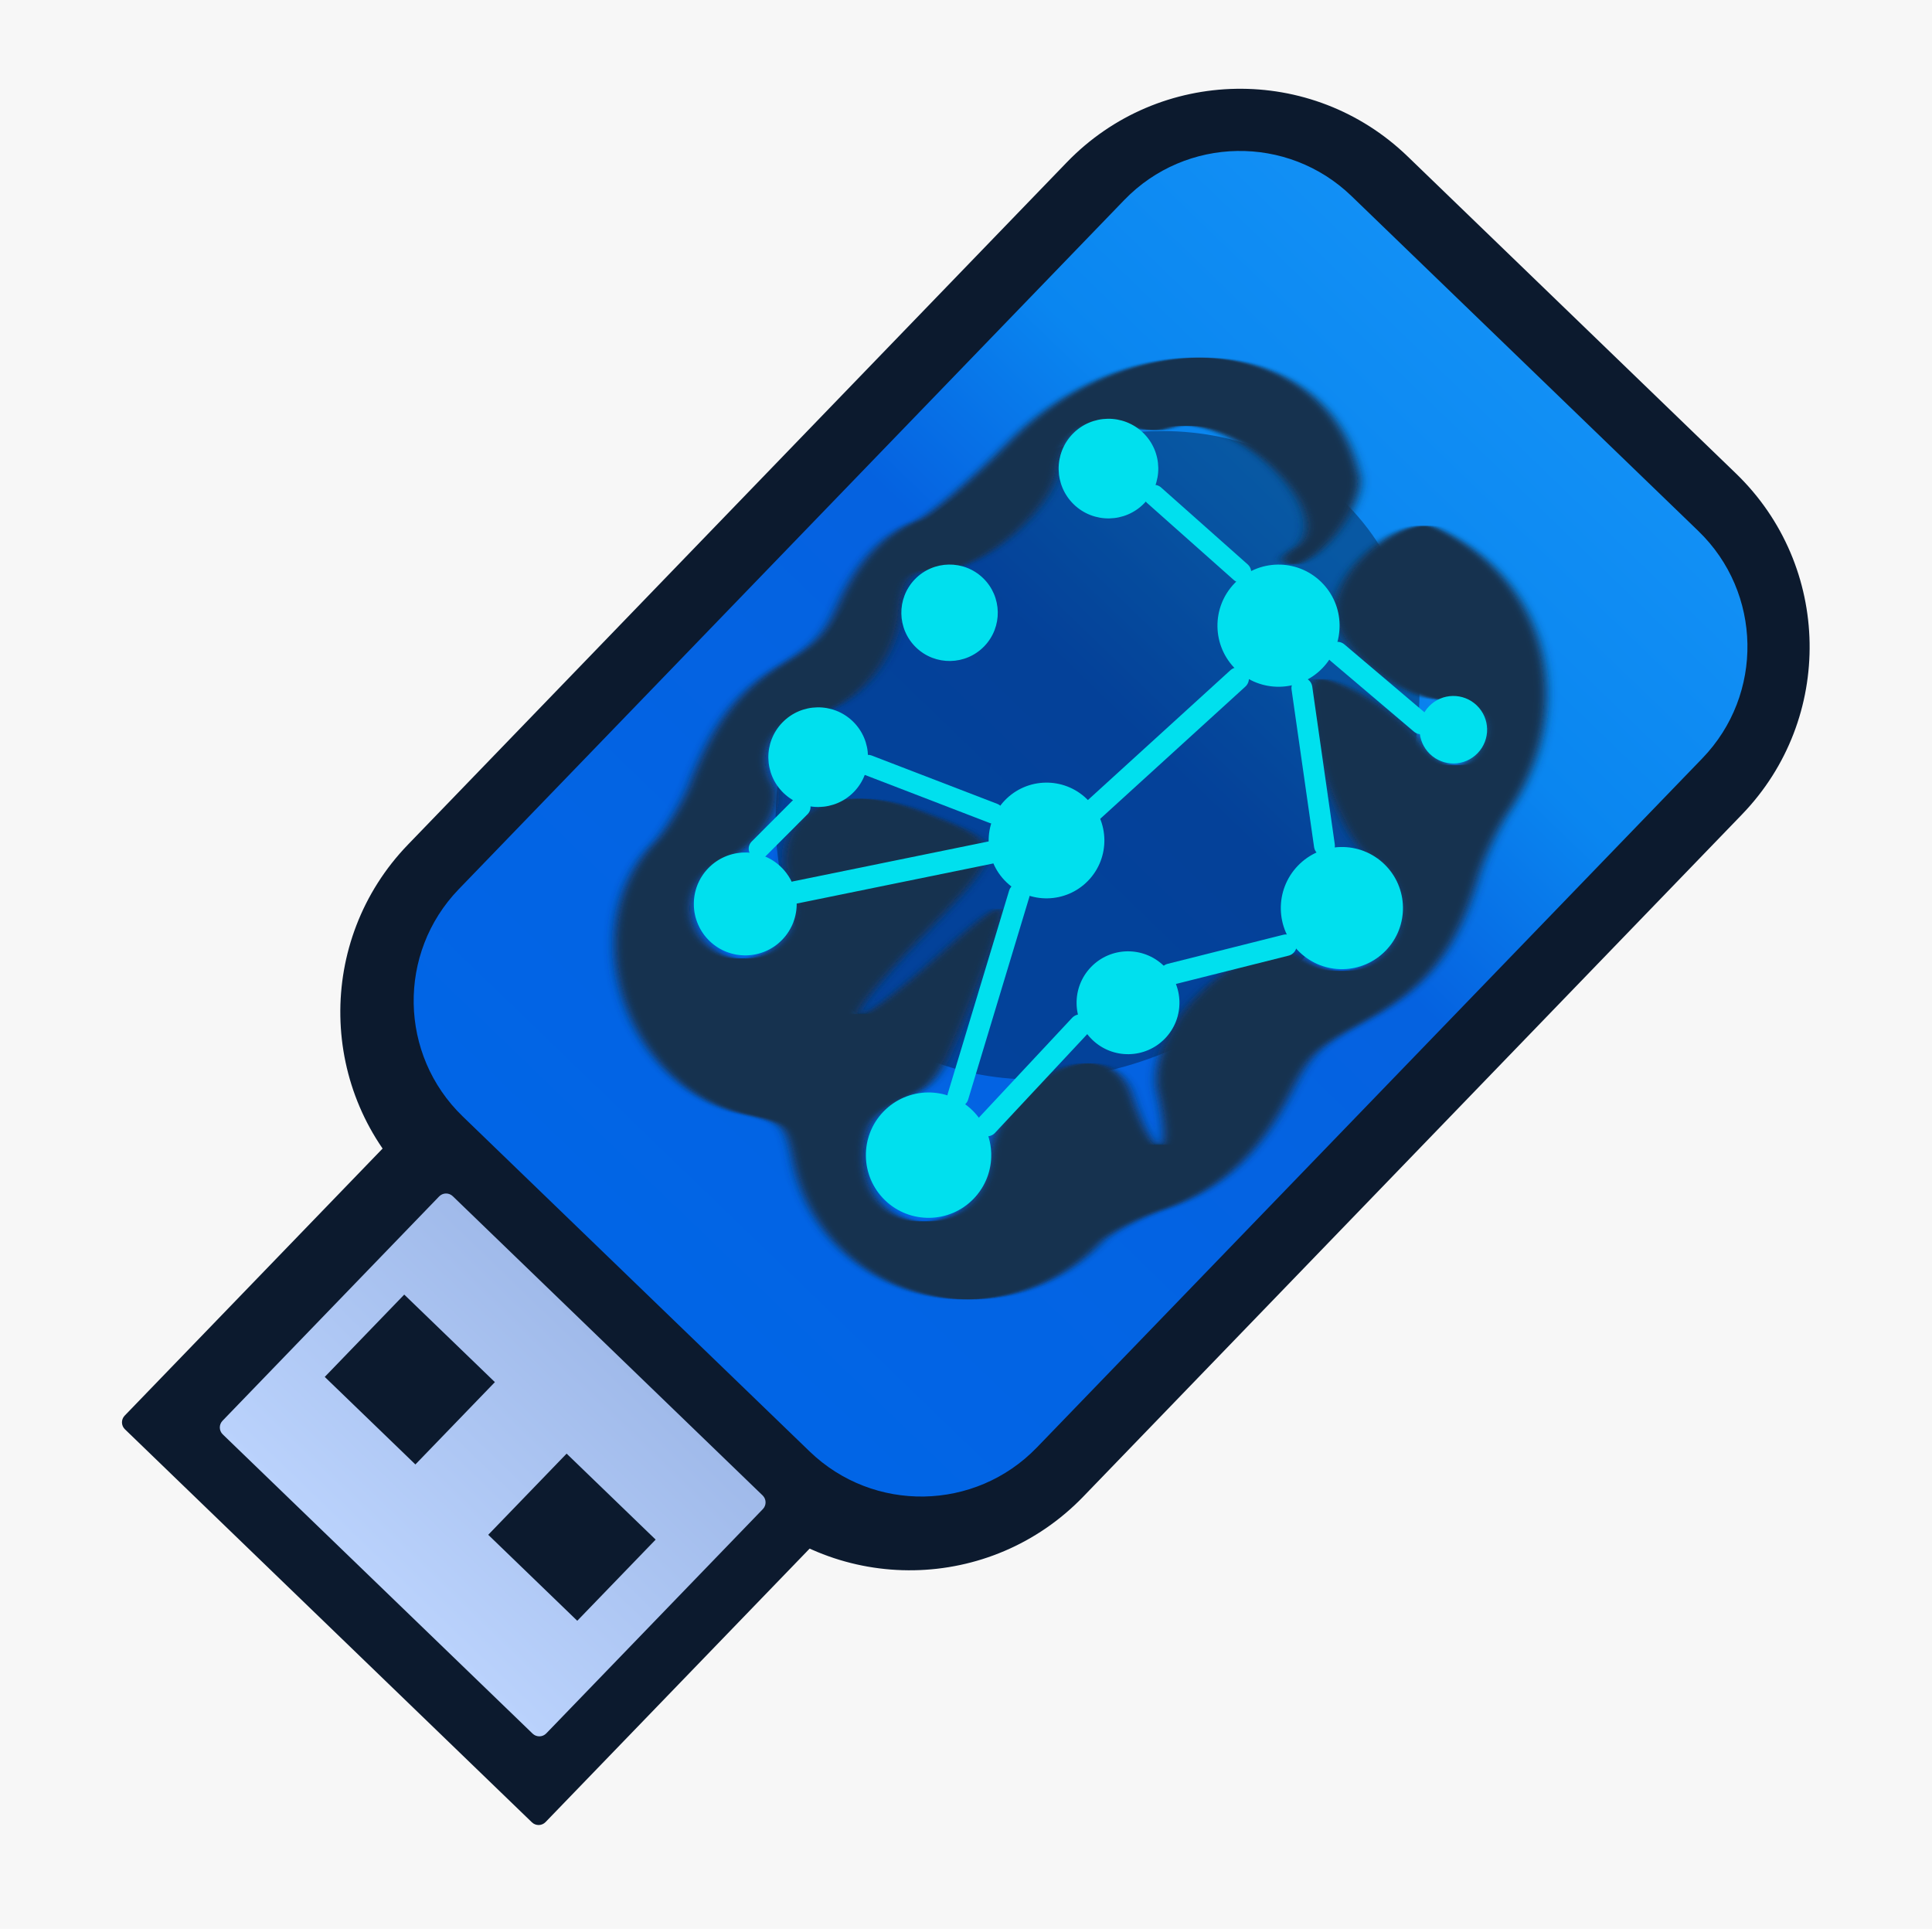
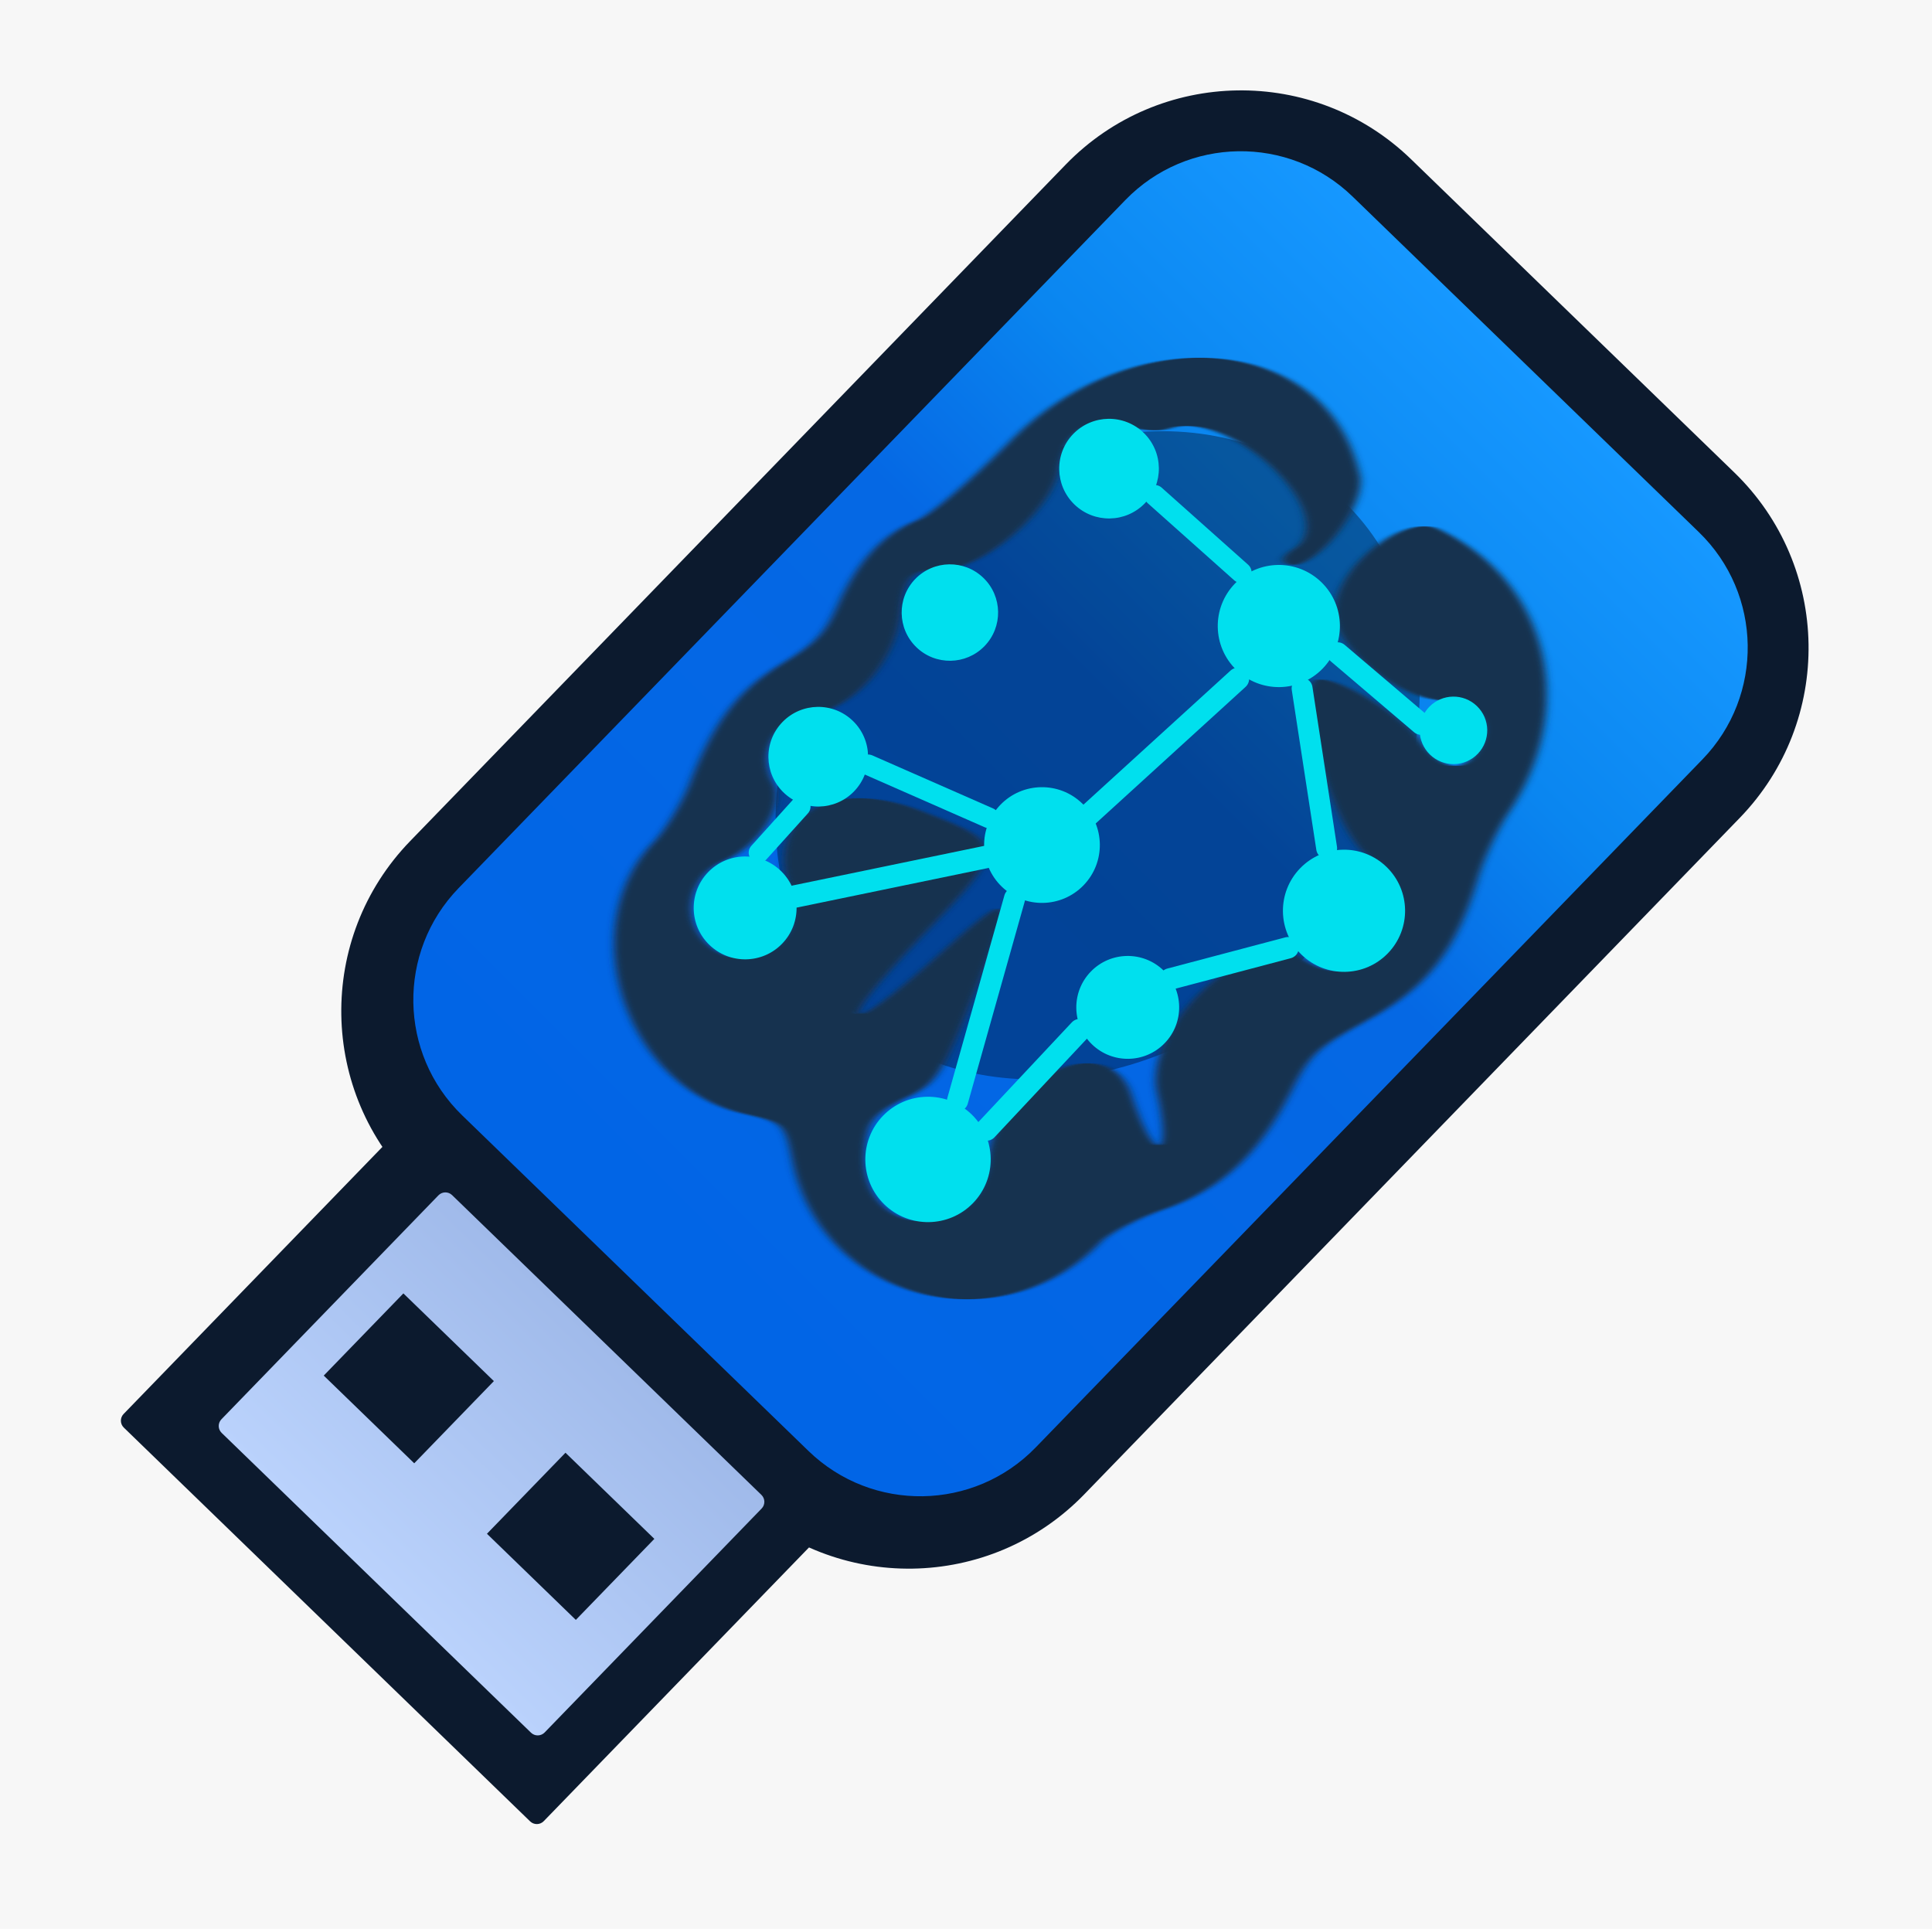
<svg xmlns="http://www.w3.org/2000/svg" viewBox="0 0 601 600" width="601" height="600">
  <defs>
    <linearGradient id="bodyGrad" x1="0.5" y1="0" x2="0.5" y2="1">
-       <stop offset="0%" stop-color="#1290f5" />
+       <stop offset="0%" stop-color="#1698ff" />
      <stop offset="23%" stop-color="#0a86f0" />
-       <stop offset="42%" stop-color="#0562e0" />
+       <stop offset="42%" stop-color="#0568e4" />
      <stop offset="100%" stop-color="#0165e6" />
    </linearGradient>
    <linearGradient id="metalGrad" x1="0.5" y1="0" x2="0.5" y2="1">
      <stop offset="0%" stop-color="#a0baea" />
      <stop offset="50%" stop-color="#adc6f3" />
      <stop offset="100%" stop-color="#bad2fc" />
    </linearGradient>
    <filter id="brainBlur">
-       <feGaussianBlur stdDeviation="4" />
+       <feGaussianBlur stdDeviation="3" />
    </filter>
  </defs>
  <rect width="601" height="600" fill="#f7f7f7" />
-   <g transform="rotate(44.0, 335.8, 249.1)">
-     <rect x="195.0" y="34.0" width="292.0" height="445.0" rx="75.0" fill="#0c1a2e" />
+   <g transform="rotate(44.1, 335.8, 249.1)">
+     <rect x="195.0" y="34.0" width="292.0" height="445.0" rx="76" fill="#0c1a2e" />
    <rect x="255.0" y="445.0" width="182.0" height="151.0" rx="3" fill="#0c1a2e" />
    <rect x="216.0" y="55.0" width="250.0" height="398.0" rx="50.0" fill="url(#bodyGrad)" />
    <rect x="278.0" y="473.0" width="140.0" height="103.0" rx="3" fill="url(#metalGrad)" />
    <rect x="291.4" y="505.5" width="39.2" height="35.6" fill="#0c1a2e" />
    <rect x="362.1" y="506.0" width="38.5" height="35.1" fill="#0c1a2e" />
-     <ellipse cx="330" cy="235" rx="90" ry="110" fill="#020e28" opacity="0.39" />
+     <ellipse cx="330" cy="235" rx="90" ry="110" fill="#010a20" opacity="0.39" />
    <g transform="translate(0,700) scale(0.286885,-0.286885)" filter="url(#brainBlur)">
      <path d="M1247 2055 c-45 -14 -55 -123 -13 -150 31 -20 105 -12 140 16 32 25 55 24 65 -3 13 -34 -5 -49 -48 -42 -40 6 -122 -15 -128 -33 -9 -27 130 -104 174 -97 91 14 119 -111 28 -128 -66 -12 -77 -173 -14 -215 64 -42 51 -57 -18 -21 -68 36 -119 -88 -64 -158 57 -73 -34 -158 -97 -91 -25 27 -27 38 -10 83 10 29 7 42 -28 127 -46 113 -49 113 -57 2 -10 -138 -26 -140 -27 -2 0 140 -2 141 -94 102 -97 -41 -120 -122 -45 -161 53 -27 36 -104 -23 -104 -40 0 -65 40 -48 79 15 38 5 88 -21 96 -37 12 -46 51 -20 86 26 35 22 103 -10 143 -24 31 -24 41 2 67 30 30 38 126 14 162 -23 35 -16 69 17 85 16 7 33 22 38 32 34 63 203 62 187 -1 -3 -13 -1 -19 6 -16 28 9 20 105 -10 124 -131 86 -297 -48 -298 -241 -1 -56 -6 -114 -13 -129 -16 -37 -15 -76 2 -124 12 -33 12 -48 1 -90 -14 -54 -9 -97 20 -165 8 -21 15 -52 15 -70 0 -127 162 -212 274 -144 40 24 40 24 77 -1 127 -84 299 14 299 170 0 14 11 48 25 75 29 58 32 114 10 186 -14 45 -13 54 5 113 22 71 17 121 -19 192 -11 20 -23 55 -27 76 -24 136 -142 211 -267 170z" fill="#133050" />
    </g>
-     <line x1="342.4" y1="282.9" x2="372.5" y2="341.5" stroke="#00e0ee" stroke-width="6.6" stroke-linecap="round" />
-     <line x1="344.8" y1="187.5" x2="340.9" y2="248.3" stroke="#00e0ee" stroke-width="6.9" stroke-linecap="round" />
-     <line x1="327.0" y1="280.0" x2="292.0" y2="331.0" stroke="#00e0ee" stroke-width="7.0" stroke-linecap="round" />
-     <line x1="361.2" y1="175.8" x2="400.3" y2="206.2" stroke="#00e0ee" stroke-width="6.5" stroke-linecap="round" />
-     <line x1="384.5" y1="299.2" x2="385.2" y2="341.7" stroke="#00e0ee" stroke-width="6.9" stroke-linecap="round" />
-     <line x1="319.3" y1="270.5" x2="280.8" y2="286.8" stroke="#00e0ee" stroke-width="6.4" stroke-linecap="round" />
-     <line x1="413.2" y1="236.8" x2="393.6" y2="268.3" stroke="#00e0ee" stroke-width="6.7" stroke-linecap="round" />
+     <line x1="342.4" y1="284.9" x2="373.5" y2="342.5" stroke="#00e0ee" stroke-width="6.6" stroke-linecap="round" />
+     <line x1="344.8" y1="187.5" x2="340.9" y2="250.3" stroke="#00e0ee" stroke-width="6.9" stroke-linecap="round" />
+     <line x1="327.0" y1="282.0" x2="293.0" y2="332.0" stroke="#00e0ee" stroke-width="7.0" stroke-linecap="round" />
+     <line x1="361.2" y1="175.8" x2="401.3" y2="206.2" stroke="#00e0ee" stroke-width="6.5" stroke-linecap="round" />
+     <line x1="385.5" y1="300.2" x2="386.2" y2="342.7" stroke="#00e0ee" stroke-width="6.9" stroke-linecap="round" />
+     <line x1="319.3" y1="272.5" x2="280.8" y2="286.8" stroke="#00e0ee" stroke-width="6.4" stroke-linecap="round" />
+     <line x1="414.2" y1="236.8" x2="394.6" y2="269.3" stroke="#00e0ee" stroke-width="6.7" stroke-linecap="round" />
    <line x1="322.5" y1="163.1" x2="286.5" y2="164.6" stroke="#00e0ee" stroke-width="6.5" stroke-linecap="round" />
    <line x1="395.5" y1="158.0" x2="361.5" y2="160.2" stroke="#00e0ee" stroke-width="6.7" stroke-linecap="round" />
-     <line x1="274.7" y1="310.8" x2="274.4" y2="329.1" stroke="#00e0ee" stroke-width="6.3" stroke-linecap="round" />
-     <circle cx="378.6" cy="361.0" r="19.5" fill="#00e0ee" />
-     <circle cx="417.7" cy="216.4" r="19.0" fill="#00e0ee" />
+     <line x1="274.7" y1="310.8" x2="275.4" y2="330.1" stroke="#00e0ee" stroke-width="6.3" stroke-linecap="round" />
+     <circle cx="379.6" cy="362.0" r="19.5" fill="#00e0ee" />
+     <circle cx="418.7" cy="216.4" r="19.0" fill="#00e0ee" />
    <circle cx="342.5" cy="166.9" r="19.0" fill="#00e0ee" />
-     <circle cx="337.0" cy="265.1" r="18.0" fill="#00e0ee" />
-     <circle cx="283.3" cy="344.4" r="16.0" fill="#00e0ee" />
+     <circle cx="337.0" cy="267.1" r="18.0" fill="#00e0ee" />
+     <circle cx="284.3" cy="345.4" r="16.0" fill="#00e0ee" />
    <circle cx="270.5" cy="168.5" r="15.5" fill="#00e0ee" />
    <circle cx="266.1" cy="235.1" r="15.0" fill="#00e0ee" />
-     <circle cx="390.3" cy="283.8" r="16.0" fill="#00e0ee" />
+     <circle cx="391.3" cy="284.8" r="16.0" fill="#00e0ee" />
    <circle cx="267.9" cy="295.8" r="15.5" fill="#00e0ee" />
    <circle cx="404.1" cy="152.4" r="10.5" fill="#00e0ee" />
  </g>
</svg>
